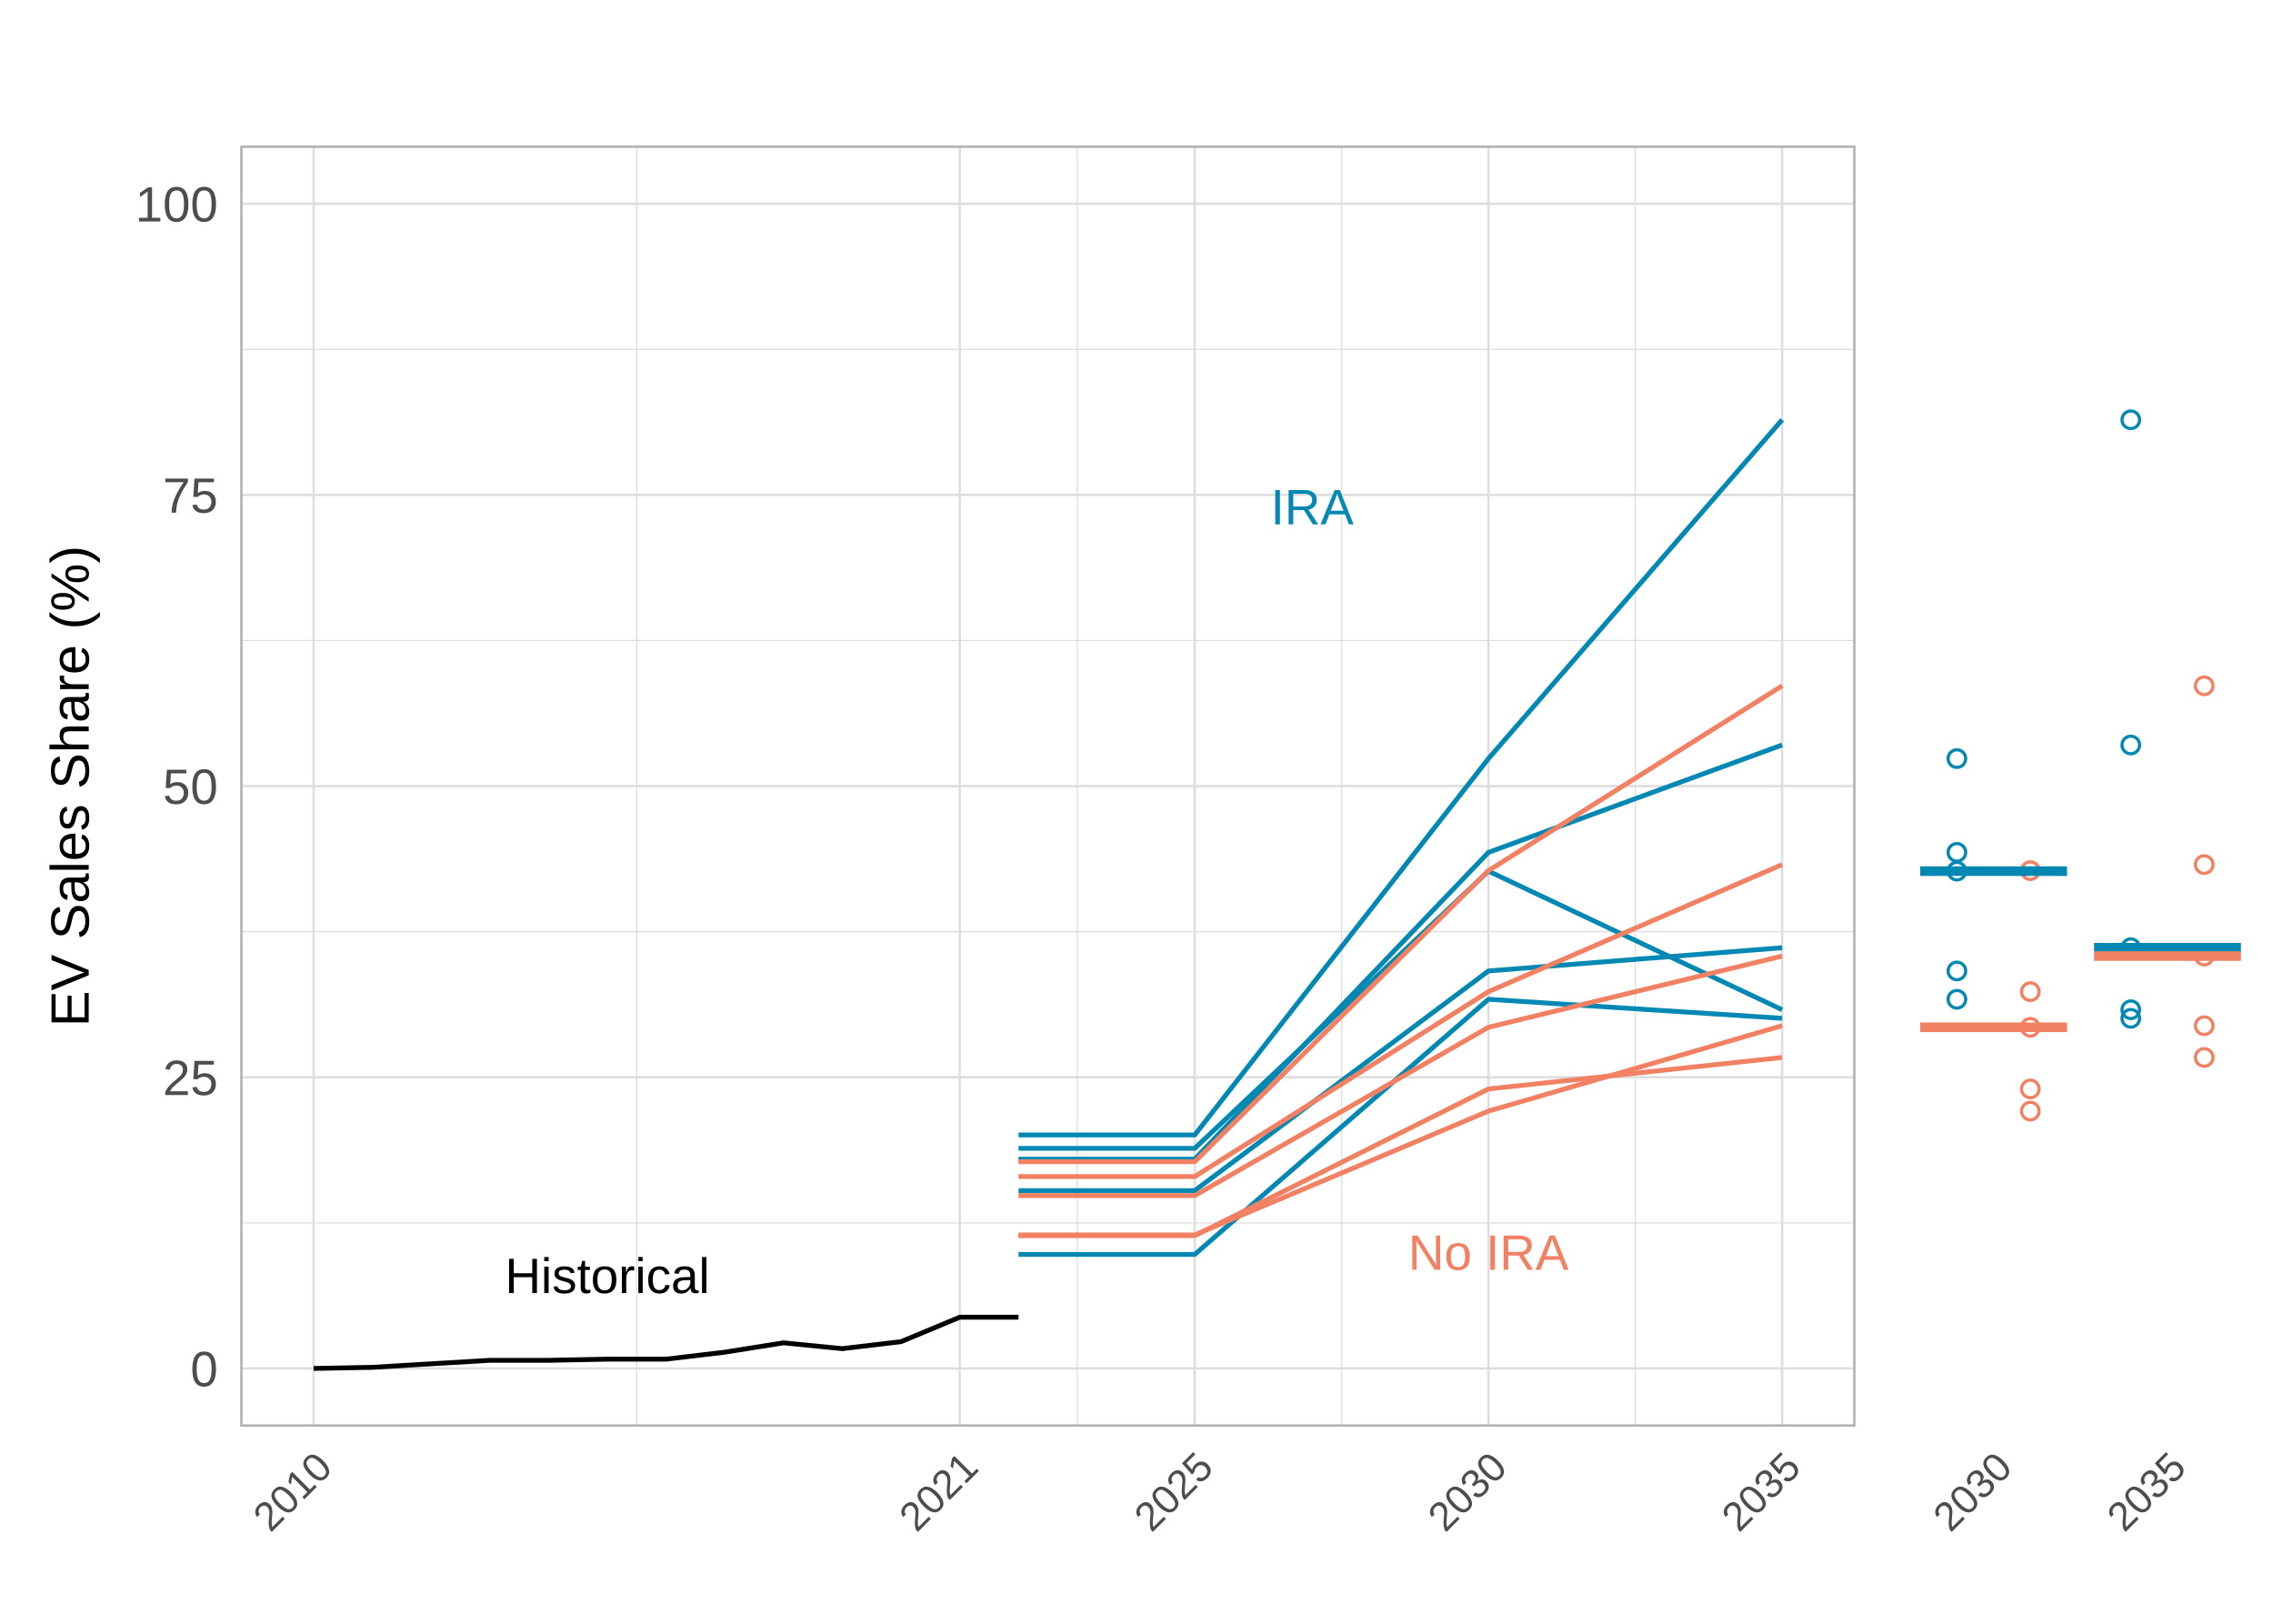
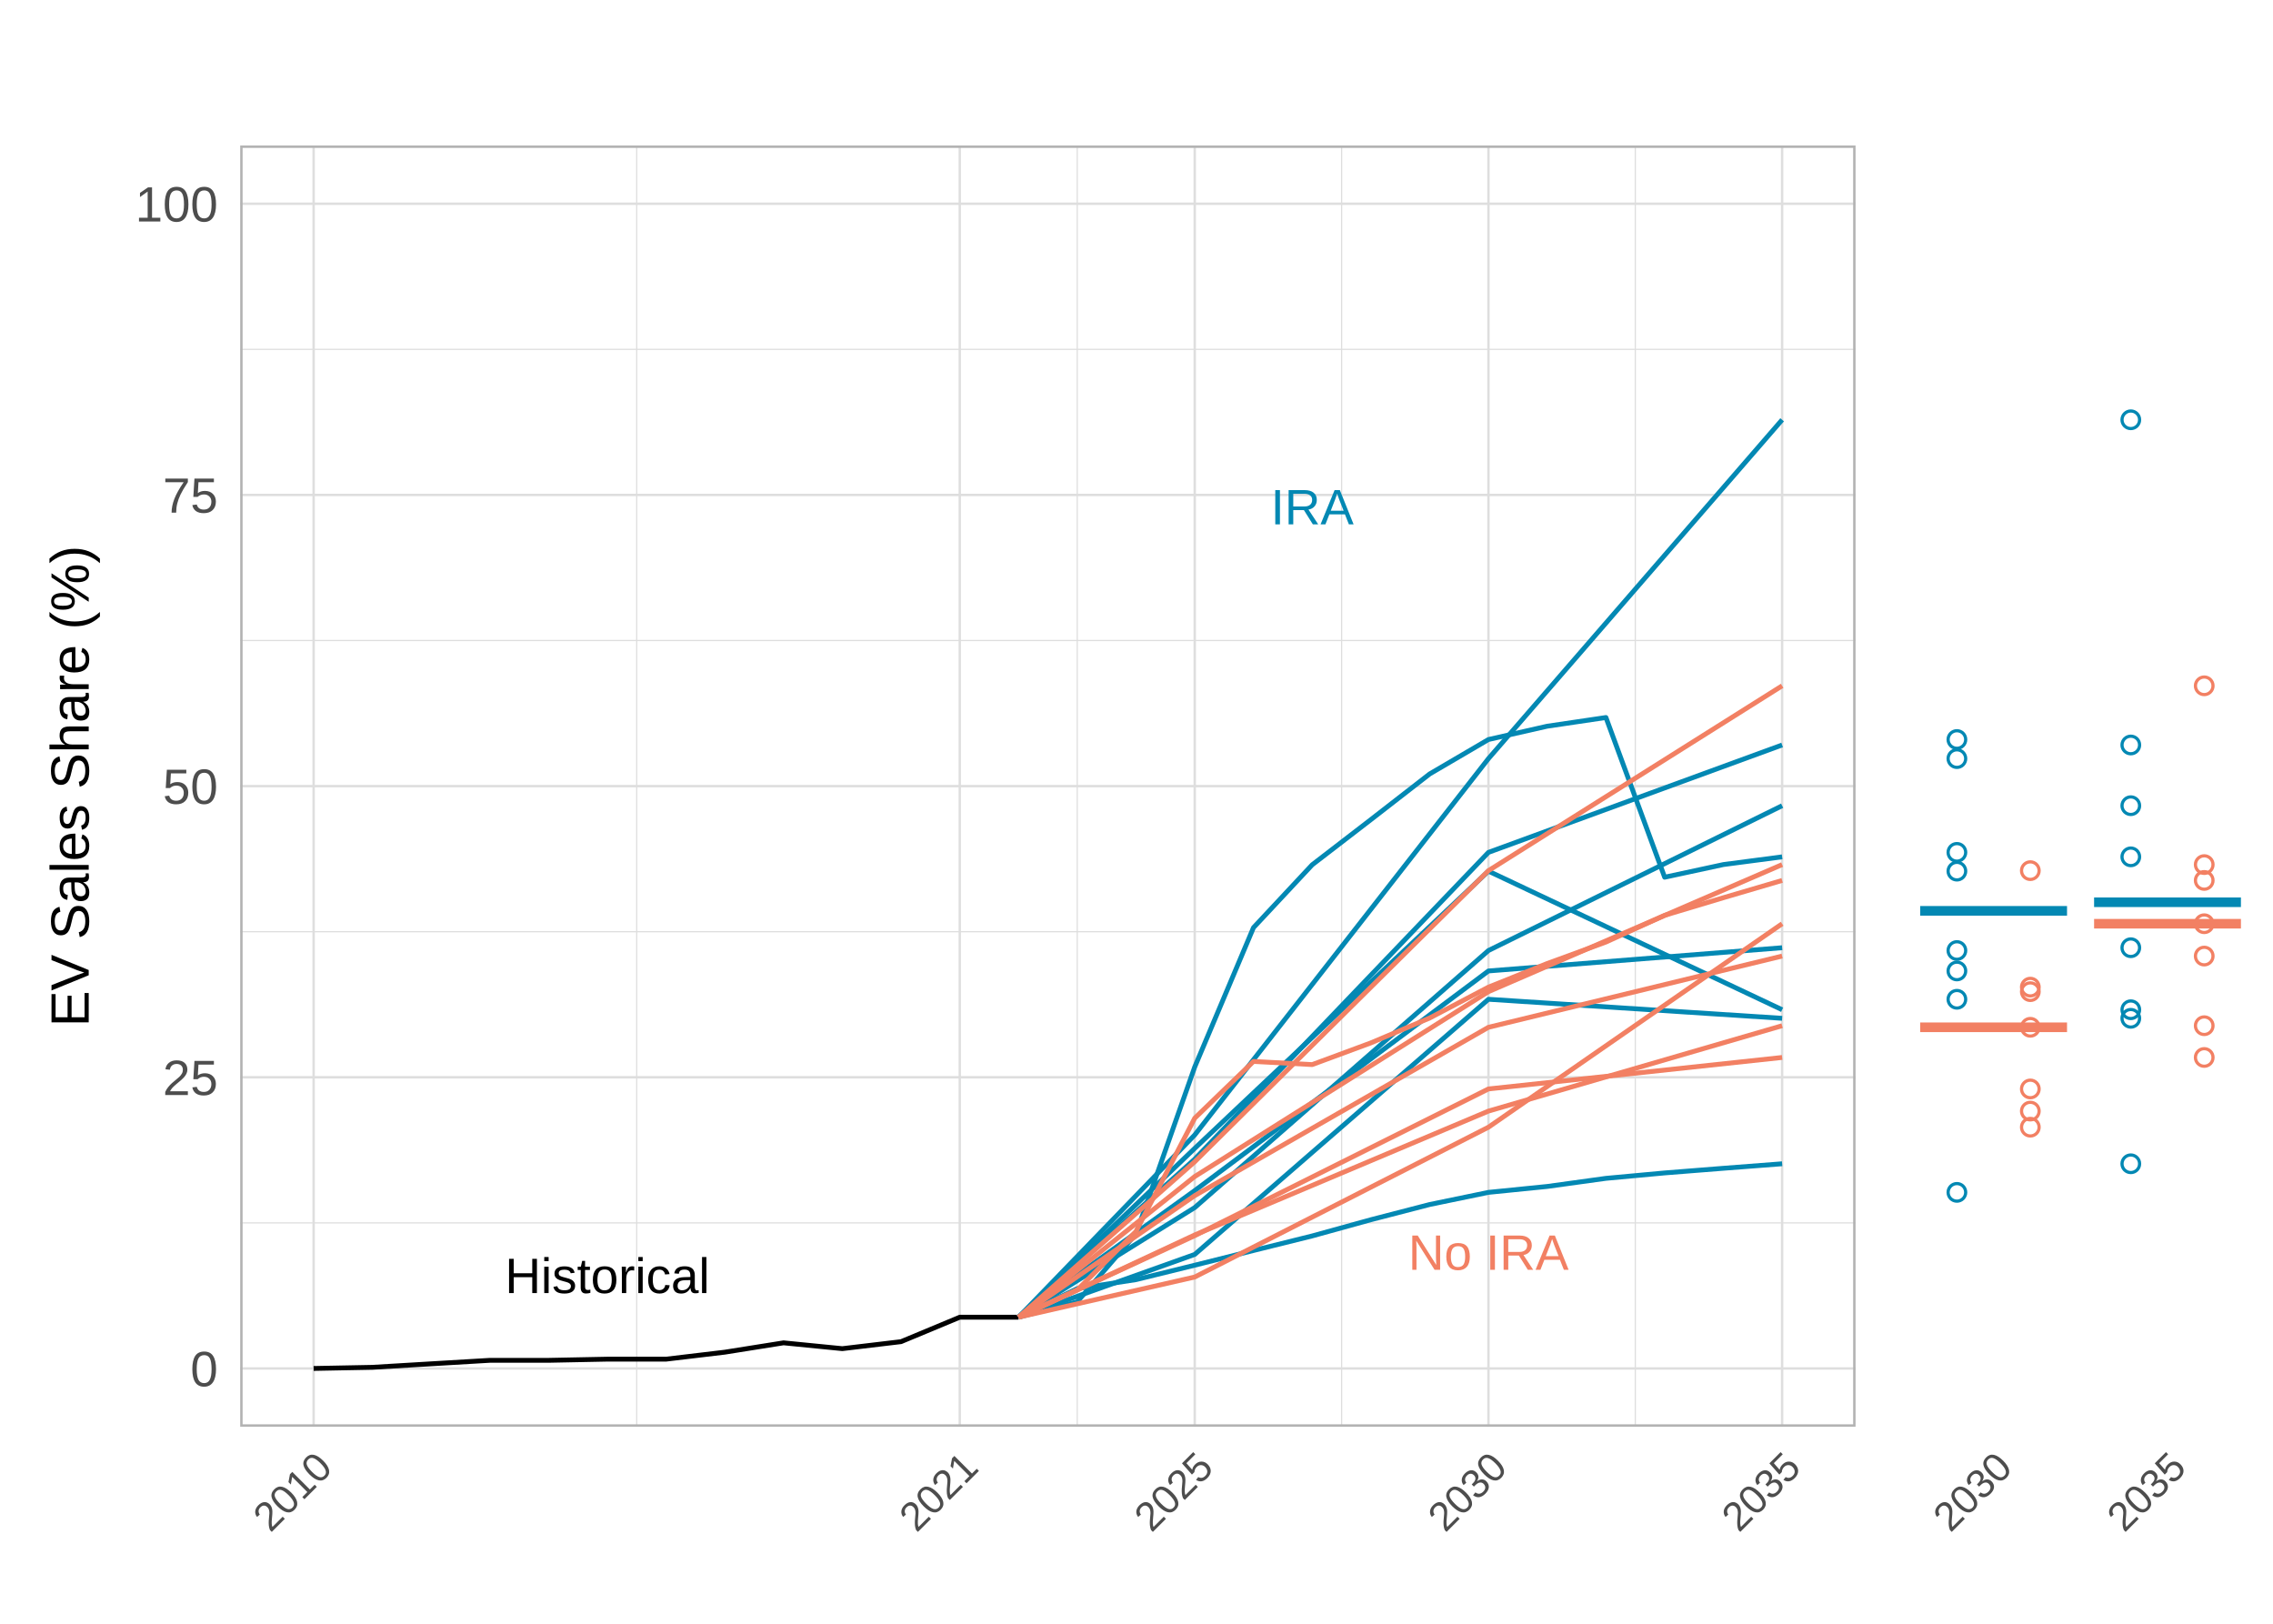
<svg xmlns="http://www.w3.org/2000/svg" class="svglite" width="504.00pt" height="360.00pt" viewBox="0 0 504.00 360.00">
  <defs>
    <style type="text/css">
    .svglite line, .svglite polyline, .svglite polygon, .svglite path, .svglite rect, .svglite circle {
      fill: none;
      stroke: #000000;
      stroke-linecap: round;
      stroke-linejoin: round;
      stroke-miterlimit: 10.00;
    }
    .svglite text {
      white-space: pre;
    }
  </style>
  </defs>
  <rect width="100%" height="100%" style="stroke: none; fill: #FFFFFF;" />
  <defs>
    <clipPath id="cpMC4wMHw1MDQuMDB8MC4wMHwzNjAuMDA=">
      <rect x="0.00" y="0.00" width="504.00" height="360.00" />
    </clipPath>
  </defs>
  <g clip-path="url(#cpMC4wMHw1MDQuMDB8MC4wMHwzNjAuMDA=)">
    <rect x="0" y="0.00" width="504.00" height="360.00" style="stroke-width: 1.07; stroke: #FFFFFF; fill: #FFFFFF;" />
  </g>
  <defs>
    <clipPath id="cpNS40OHw0MjEuNDB8NS40OHwzNTQuNTI=">
      <rect x="5.48" y="5.48" width="415.93" height="349.04" />
    </clipPath>
  </defs>
  <g clip-path="url(#cpNS40OHw0MjEuNDB8NS40OHwzNTQuNTI=)">
    <rect x="5.48" y="5.48" width="415.93" height="349.04" style="stroke-width: 1.07; stroke: #FFFFFF; fill: #FFFFFF;" />
  </g>
  <g clip-path="url(#cpMC4wMHw1MDQuMDB8MC4wMHwzNjAuMDA=)">
</g>
  <defs>
    <clipPath id="cpNTMuMjZ8NDExLjQ0fDMyLjI2fDMxNi4zMg==">
      <rect x="53.26" y="32.26" width="358.18" height="284.06" />
    </clipPath>
  </defs>
  <g clip-path="url(#cpNTMuMjZ8NDExLjQ0fDMyLjI2fDMxNi4zMg==)">
    <rect x="53.26" y="32.26" width="358.18" height="284.06" style="stroke-width: 1.07; stroke: none; fill: #FFFFFF;" />
    <polyline points="53.26,271.12 411.44,271.12 " style="stroke-width: 0.27; stroke: #DEDEDE; stroke-linecap: butt;" />
    <polyline points="53.26,206.57 411.44,206.57 " style="stroke-width: 0.27; stroke: #DEDEDE; stroke-linecap: butt;" />
    <polyline points="53.26,142.01 411.44,142.01 " style="stroke-width: 0.27; stroke: #DEDEDE; stroke-linecap: butt;" />
    <polyline points="53.26,77.45 411.44,77.45 " style="stroke-width: 0.27; stroke: #DEDEDE; stroke-linecap: butt;" />
    <polyline points="141.18,316.32 141.18,32.26 " style="stroke-width: 0.27; stroke: #DEDEDE; stroke-linecap: butt;" />
    <polyline points="238.86,316.32 238.86,32.26 " style="stroke-width: 0.27; stroke: #DEDEDE; stroke-linecap: butt;" />
    <polyline points="297.48,316.32 297.48,32.26 " style="stroke-width: 0.27; stroke: #DEDEDE; stroke-linecap: butt;" />
    <polyline points="362.60,316.32 362.60,32.26 " style="stroke-width: 0.27; stroke: #DEDEDE; stroke-linecap: butt;" />
    <polyline points="53.26,303.40 411.44,303.40 " style="stroke-width: 0.53; stroke: #DEDEDE; stroke-linecap: butt;" />
    <polyline points="53.26,238.84 411.44,238.84 " style="stroke-width: 0.53; stroke: #DEDEDE; stroke-linecap: butt;" />
    <polyline points="53.26,174.29 411.44,174.29 " style="stroke-width: 0.53; stroke: #DEDEDE; stroke-linecap: butt;" />
    <polyline points="53.26,109.73 411.44,109.73 " style="stroke-width: 0.53; stroke: #DEDEDE; stroke-linecap: butt;" />
    <polyline points="53.26,45.17 411.44,45.17 " style="stroke-width: 0.53; stroke: #DEDEDE; stroke-linecap: butt;" />
    <polyline points="69.54,316.32 69.54,32.26 " style="stroke-width: 0.53; stroke: #DEDEDE; stroke-linecap: butt;" />
    <polyline points="212.81,316.32 212.81,32.26 " style="stroke-width: 0.53; stroke: #DEDEDE; stroke-linecap: butt;" />
    <polyline points="264.91,316.32 264.91,32.26 " style="stroke-width: 0.53; stroke: #DEDEDE; stroke-linecap: butt;" />
    <polyline points="330.04,316.32 330.04,32.26 " style="stroke-width: 0.53; stroke: #DEDEDE; stroke-linecap: butt;" />
    <polyline points="395.16,316.32 395.16,32.26 " style="stroke-width: 0.53; stroke: #DEDEDE; stroke-linecap: butt;" />
    <polyline points="69.54,303.40 82.57,303.15 95.59,302.37 108.62,301.60 121.64,301.60 134.67,301.34 147.69,301.34 160.72,299.79 173.74,297.72 186.77,299.01 199.79,297.46 212.81,292.04 225.84,292.04 " style="stroke-width: 1.07; stroke-linecap: butt;" />
-     <polyline points="225.84,263.97 264.91,263.97 330.04,215.27 395.16,210.12 " style="stroke-width: 1.07; stroke: #0388B3; stroke-linecap: butt;" />
-     <polyline points="225.84,254.60 264.91,254.60 330.04,193.14 395.16,223.87 " style="stroke-width: 1.07; stroke: #0388B3; stroke-linecap: butt;" />
-     <polyline points="225.84,278.12 264.91,278.12 330.04,221.55 395.16,225.77 " style="stroke-width: 1.07; stroke: #0388B3; stroke-linecap: butt;" />
-     <polyline points="225.84,257.00 264.91,257.00 330.04,188.98 395.16,165.17 " style="stroke-width: 1.07; stroke: #0388B3; stroke-linecap: butt;" />
-     <polyline points="225.84,251.63 264.91,251.63 330.04,168.19 395.16,93.07 " style="stroke-width: 1.07; stroke: #0388B3; stroke-linecap: butt;" />
-     <polyline points="225.84,265.08 264.91,265.08 330.04,227.76 395.16,211.97 " style="stroke-width: 1.07; stroke: #F28063; stroke-linecap: butt;" />
-     <polyline points="225.84,273.96 264.91,273.96 330.04,241.43 395.16,234.45 " style="stroke-width: 1.07; stroke: #F28063; stroke-linecap: butt;" />
-     <polyline points="225.84,273.80 264.91,273.80 330.04,246.34 395.16,227.41 " style="stroke-width: 1.07; stroke: #F28063; stroke-linecap: butt;" />
-     <polyline points="225.84,260.85 264.91,260.85 330.04,219.86 395.16,191.69 " style="stroke-width: 1.07; stroke: #F28063; stroke-linecap: butt;" />
-     <polyline points="225.84,257.57 264.91,257.57 330.04,193.03 395.16,152.05 " style="stroke-width: 1.07; stroke: #F28063; stroke-linecap: butt;" />
+     <polyline points="225.84,292.04 264.91,263.97 330.04,215.27 395.16,210.12 " style="stroke-width: 1.07; stroke: #0388B3; stroke-linecap: butt;" />
+     <polyline points="225.84,292.04 264.91,254.60 330.04,193.14 395.16,223.87 " style="stroke-width: 1.07; stroke: #0388B3; stroke-linecap: butt;" />
+     <polyline points="225.84,292.04 264.91,267.73 330.04,210.74 395.16,178.63 " style="stroke-width: 1.07; stroke: #0388B3; stroke-linecap: butt;" />
+     <polyline points="225.84,292.04 238.86,285.70 251.89,283.71 264.91,280.51 277.94,277.25 290.96,274.02 303.99,270.42 317.01,267.05 330.04,264.36 343.06,263.05 356.09,261.25 369.11,260.05 382.14,259.02 395.16,258.02 " style="stroke-width: 1.07; stroke: #0388B3; stroke-linecap: butt;" />
+     <polyline points="225.84,292.04 238.86,288.62 251.89,273.54 264.91,236.56 277.94,205.66 290.96,191.73 303.99,181.70 317.01,171.59 330.04,163.96 343.06,161.01 356.09,159.08 369.11,194.49 382.14,191.68 395.16,189.97 " style="stroke-width: 1.07; stroke: #0388B3; stroke-linecap: butt;" />
+     <polyline points="225.84,292.04 264.91,278.12 330.04,221.55 395.16,225.77 " style="stroke-width: 1.07; stroke: #0388B3; stroke-linecap: butt;" />
+     <polyline points="225.84,292.04 264.91,257.00 330.04,188.98 395.16,165.17 " style="stroke-width: 1.07; stroke: #0388B3; stroke-linecap: butt;" />
+     <polyline points="225.84,292.04 264.91,251.63 330.04,168.19 395.16,93.07 " style="stroke-width: 1.07; stroke: #0388B3; stroke-linecap: butt;" />
+     <polyline points="225.84,292.04 264.91,265.08 330.04,227.76 395.16,211.97 " style="stroke-width: 1.07; stroke: #F28063; stroke-linecap: butt;" />
+     <polyline points="225.84,292.04 264.91,273.96 330.04,241.43 395.16,234.45 " style="stroke-width: 1.07; stroke: #F28063; stroke-linecap: butt;" />
+     <polyline points="225.84,292.04 264.91,283.13 330.04,249.91 395.16,204.80 " style="stroke-width: 1.07; stroke: #F28063; stroke-linecap: butt;" />
+     <polyline points="225.84,292.04 238.86,286.00 251.89,273.01 264.91,247.91 277.94,235.33 290.96,236.03 303.99,231.21 317.01,225.70 330.04,218.86 343.06,213.62 356.09,208.86 369.11,202.94 382.14,199.03 395.16,195.20 " style="stroke-width: 1.07; stroke: #F28063; stroke-linecap: butt;" />
+     <polyline points="225.84,292.04 264.91,273.80 330.04,246.34 395.16,227.41 " style="stroke-width: 1.07; stroke: #F28063; stroke-linecap: butt;" />
+     <polyline points="225.84,292.04 264.91,260.85 330.04,219.86 395.16,191.69 " style="stroke-width: 1.07; stroke: #F28063; stroke-linecap: butt;" />
+     <polyline points="225.84,292.04 264.91,257.57 330.04,193.03 395.16,152.05 " style="stroke-width: 1.07; stroke: #F28063; stroke-linecap: butt;" />
    <text x="134.67" y="286.69" text-anchor="middle" style="font-size: 11.04px; font-family: &quot;Arial&quot;;" textLength="45.35px" lengthAdjust="spacingAndGlyphs">Historical</text>
    <text x="330.04" y="281.53" text-anchor="middle" style="font-size: 11.04px;fill: #F28063; font-family: &quot;Arial&quot;;" textLength="35.55px" lengthAdjust="spacingAndGlyphs">No IRA</text>
    <text x="290.96" y="116.26" text-anchor="middle" style="font-size: 11.04px;fill: #0388B3; font-family: &quot;Arial&quot;;" textLength="18.39px" lengthAdjust="spacingAndGlyphs">IRA</text>
    <rect x="53.26" y="32.26" width="358.18" height="284.06" style="stroke-width: 1.07; stroke: #B3B3B3;" />
  </g>
  <g clip-path="url(#cpMC4wMHw1MDQuMDB8MC4wMHwzNjAuMDA=)">
    <text x="48.33" y="307.34" text-anchor="end" style="font-size: 11.00px;fill: #4D4D4D; font-family: &quot;Arial&quot;;" textLength="6.12px" lengthAdjust="spacingAndGlyphs">0</text>
    <text x="48.33" y="242.78" text-anchor="end" style="font-size: 11.00px;fill: #4D4D4D; font-family: &quot;Arial&quot;;" textLength="12.24px" lengthAdjust="spacingAndGlyphs">25</text>
    <text x="48.33" y="178.22" text-anchor="end" style="font-size: 11.00px;fill: #4D4D4D; font-family: &quot;Arial&quot;;" textLength="12.24px" lengthAdjust="spacingAndGlyphs">50</text>
    <text x="48.33" y="113.67" text-anchor="end" style="font-size: 11.00px;fill: #4D4D4D; font-family: &quot;Arial&quot;;" textLength="12.24px" lengthAdjust="spacingAndGlyphs">75</text>
    <text x="48.33" y="49.11" text-anchor="end" style="font-size: 11.00px;fill: #4D4D4D; font-family: &quot;Arial&quot;;" textLength="18.36px" lengthAdjust="spacingAndGlyphs">100</text>
    <text transform="translate(74.10,325.80) rotate(-45)" text-anchor="end" style="font-size: 9.00px;fill: #4D4D4D; font-family: &quot;Arial&quot;;" textLength="20.02px" lengthAdjust="spacingAndGlyphs">2010</text>
    <text transform="translate(217.37,325.80) rotate(-45)" text-anchor="end" style="font-size: 9.00px;fill: #4D4D4D; font-family: &quot;Arial&quot;;" textLength="20.02px" lengthAdjust="spacingAndGlyphs">2021</text>
    <text transform="translate(269.47,325.80) rotate(-45)" text-anchor="end" style="font-size: 9.00px;fill: #4D4D4D; font-family: &quot;Arial&quot;;" textLength="20.02px" lengthAdjust="spacingAndGlyphs">2025</text>
    <text transform="translate(334.59,325.80) rotate(-45)" text-anchor="end" style="font-size: 9.00px;fill: #4D4D4D; font-family: &quot;Arial&quot;;" textLength="20.02px" lengthAdjust="spacingAndGlyphs">2030</text>
    <text transform="translate(399.72,325.80) rotate(-45)" text-anchor="end" style="font-size: 9.00px;fill: #4D4D4D; font-family: &quot;Arial&quot;;" textLength="20.02px" lengthAdjust="spacingAndGlyphs">2035</text>
    <text transform="translate(19.67,227.65) rotate(-90)" style="font-size: 12.00px; font-family: &quot;Arial&quot;;" textLength="106.73px" lengthAdjust="spacingAndGlyphs">EV Sales Share (%)</text>
  </g>
  <defs>
    <clipPath id="cpNDIxLjQwfDQ1OS45Nnw1LjQ4fDM1NC41Mg==">
      <rect x="421.40" y="5.48" width="38.56" height="349.04" />
    </clipPath>
  </defs>
  <g clip-path="url(#cpNDIxLjQwfDQ1OS45Nnw1LjQ4fDM1NC41Mg==)">
    <rect x="421.40" y="5.48" width="38.56" height="349.04" style="stroke-width: 1.07; stroke: #FFFFFF; fill: #FFFFFF;" />
  </g>
  <g clip-path="url(#cpMC4wMHw1MDQuMDB8MC4wMHwzNjAuMDA=)">
</g>
  <defs>
    <clipPath id="cpNDI0LjE0fDQ1OS45NnwzMi4yNnwzMTYuMzI=">
      <rect x="424.14" y="32.26" width="35.82" height="284.06" />
    </clipPath>
  </defs>
  <g clip-path="url(#cpNDI0LjE0fDQ1OS45NnwzMi4yNnwzMTYuMzI=)">
    <rect x="424.14" y="32.26" width="35.82" height="284.06" style="stroke-width: 1.07; stroke: none; fill: #FFFFFF;" />
    <circle cx="433.91" cy="215.27" r="1.95" style="stroke-width: 0.71; stroke: #0388B3;" />
    <circle cx="450.19" cy="227.76" r="1.95" style="stroke-width: 0.71; stroke: #F28063;" />
    <circle cx="433.91" cy="193.14" r="1.95" style="stroke-width: 0.71; stroke: #0388B3;" />
    <circle cx="450.19" cy="241.43" r="1.95" style="stroke-width: 0.71; stroke: #F28063;" />
+     <circle cx="433.91" cy="210.74" r="1.95" style="stroke-width: 0.71; stroke: #0388B3;" />
+     <circle cx="450.19" cy="249.91" r="1.95" style="stroke-width: 0.71; stroke: #F28063;" />
+     <circle cx="433.91" cy="264.36" r="1.95" style="stroke-width: 0.71; stroke: #0388B3;" />
+     <circle cx="433.91" cy="163.96" r="1.95" style="stroke-width: 0.71; stroke: #0388B3;" />
+     <circle cx="450.19" cy="218.86" r="1.95" style="stroke-width: 0.71; stroke: #F28063;" />
    <circle cx="433.91" cy="221.55" r="1.95" style="stroke-width: 0.71; stroke: #0388B3;" />
    <circle cx="450.19" cy="246.34" r="1.95" style="stroke-width: 0.71; stroke: #F28063;" />
    <circle cx="433.91" cy="188.98" r="1.95" style="stroke-width: 0.71; stroke: #0388B3;" />
    <circle cx="450.19" cy="219.86" r="1.95" style="stroke-width: 0.71; stroke: #F28063;" />
    <circle cx="433.91" cy="168.19" r="1.95" style="stroke-width: 0.71; stroke: #0388B3;" />
    <circle cx="450.19" cy="193.03" r="1.95" style="stroke-width: 0.71; stroke: #F28063;" />
-     <line x1="425.77" y1="193.14" x2="458.33" y2="193.14" style="stroke-width: 2.13; stroke: #0388B3; stroke-linecap: butt;" />
+     <line x1="425.77" y1="201.94" x2="458.33" y2="201.94" style="stroke-width: 2.13; stroke: #0388B3; stroke-linecap: butt;" />
    <line x1="425.77" y1="227.76" x2="458.33" y2="227.76" style="stroke-width: 2.13; stroke: #F28063; stroke-linecap: butt;" />
  </g>
  <g clip-path="url(#cpMC4wMHw1MDQuMDB8MC4wMHwzNjAuMDA=)">
    <text transform="translate(446.61,325.80) rotate(-45)" text-anchor="end" style="font-size: 9.00px;fill: #4D4D4D; font-family: &quot;Arial&quot;;" textLength="20.02px" lengthAdjust="spacingAndGlyphs">2030</text>
  </g>
  <defs>
    <clipPath id="cpNDU5Ljk2fDQ5OC41Mnw1LjQ4fDM1NC41Mg==">
      <rect x="459.96" y="5.48" width="38.56" height="349.04" />
    </clipPath>
  </defs>
  <g clip-path="url(#cpNDU5Ljk2fDQ5OC41Mnw1LjQ4fDM1NC41Mg==)">
    <rect x="459.96" y="5.48" width="38.56" height="349.04" style="stroke-width: 1.07; stroke: #FFFFFF; fill: #FFFFFF;" />
  </g>
  <g clip-path="url(#cpMC4wMHw1MDQuMDB8MC4wMHwzNjAuMDA=)">
</g>
  <defs>
    <clipPath id="cpNDYyLjcwfDQ5OC41MnwzMi4yNnwzMTYuMzI=">
      <rect x="462.70" y="32.26" width="35.82" height="284.06" />
    </clipPath>
  </defs>
  <g clip-path="url(#cpNDYyLjcwfDQ5OC41MnwzMi4yNnwzMTYuMzI=)">
    <rect x="462.70" y="32.26" width="35.82" height="284.06" style="stroke-width: 1.07; stroke: none; fill: #FFFFFF;" />
    <circle cx="472.47" cy="210.12" r="1.95" style="stroke-width: 0.71; stroke: #0388B3;" />
    <circle cx="488.75" cy="211.97" r="1.95" style="stroke-width: 0.71; stroke: #F28063;" />
    <circle cx="472.47" cy="223.87" r="1.95" style="stroke-width: 0.71; stroke: #0388B3;" />
    <circle cx="488.75" cy="234.45" r="1.95" style="stroke-width: 0.71; stroke: #F28063;" />
+     <circle cx="472.47" cy="178.63" r="1.95" style="stroke-width: 0.71; stroke: #0388B3;" />
+     <circle cx="488.75" cy="204.80" r="1.95" style="stroke-width: 0.71; stroke: #F28063;" />
+     <circle cx="472.47" cy="258.02" r="1.95" style="stroke-width: 0.71; stroke: #0388B3;" />
+     <circle cx="472.47" cy="189.97" r="1.95" style="stroke-width: 0.71; stroke: #0388B3;" />
+     <circle cx="488.75" cy="195.20" r="1.95" style="stroke-width: 0.71; stroke: #F28063;" />
    <circle cx="472.47" cy="225.77" r="1.95" style="stroke-width: 0.71; stroke: #0388B3;" />
    <circle cx="488.75" cy="227.41" r="1.95" style="stroke-width: 0.71; stroke: #F28063;" />
    <circle cx="472.47" cy="165.17" r="1.95" style="stroke-width: 0.71; stroke: #0388B3;" />
    <circle cx="488.75" cy="191.69" r="1.95" style="stroke-width: 0.71; stroke: #F28063;" />
    <circle cx="472.47" cy="93.07" r="1.95" style="stroke-width: 0.71; stroke: #0388B3;" />
    <circle cx="488.75" cy="152.05" r="1.95" style="stroke-width: 0.71; stroke: #F28063;" />
-     <line x1="464.33" y1="210.12" x2="496.89" y2="210.12" style="stroke-width: 2.13; stroke: #0388B3; stroke-linecap: butt;" />
-     <line x1="464.33" y1="211.97" x2="496.89" y2="211.97" style="stroke-width: 2.13; stroke: #F28063; stroke-linecap: butt;" />
+     <line x1="464.33" y1="200.04" x2="496.89" y2="200.04" style="stroke-width: 2.13; stroke: #0388B3; stroke-linecap: butt;" />
+     <line x1="464.33" y1="204.80" x2="496.89" y2="204.80" style="stroke-width: 2.13; stroke: #F28063; stroke-linecap: butt;" />
  </g>
  <g clip-path="url(#cpMC4wMHw1MDQuMDB8MC4wMHwzNjAuMDA=)">
    <text transform="translate(485.17,325.80) rotate(-45)" text-anchor="end" style="font-size: 9.00px;fill: #4D4D4D; font-family: &quot;Arial&quot;;" textLength="20.02px" lengthAdjust="spacingAndGlyphs">2035</text>
  </g>
</svg>
